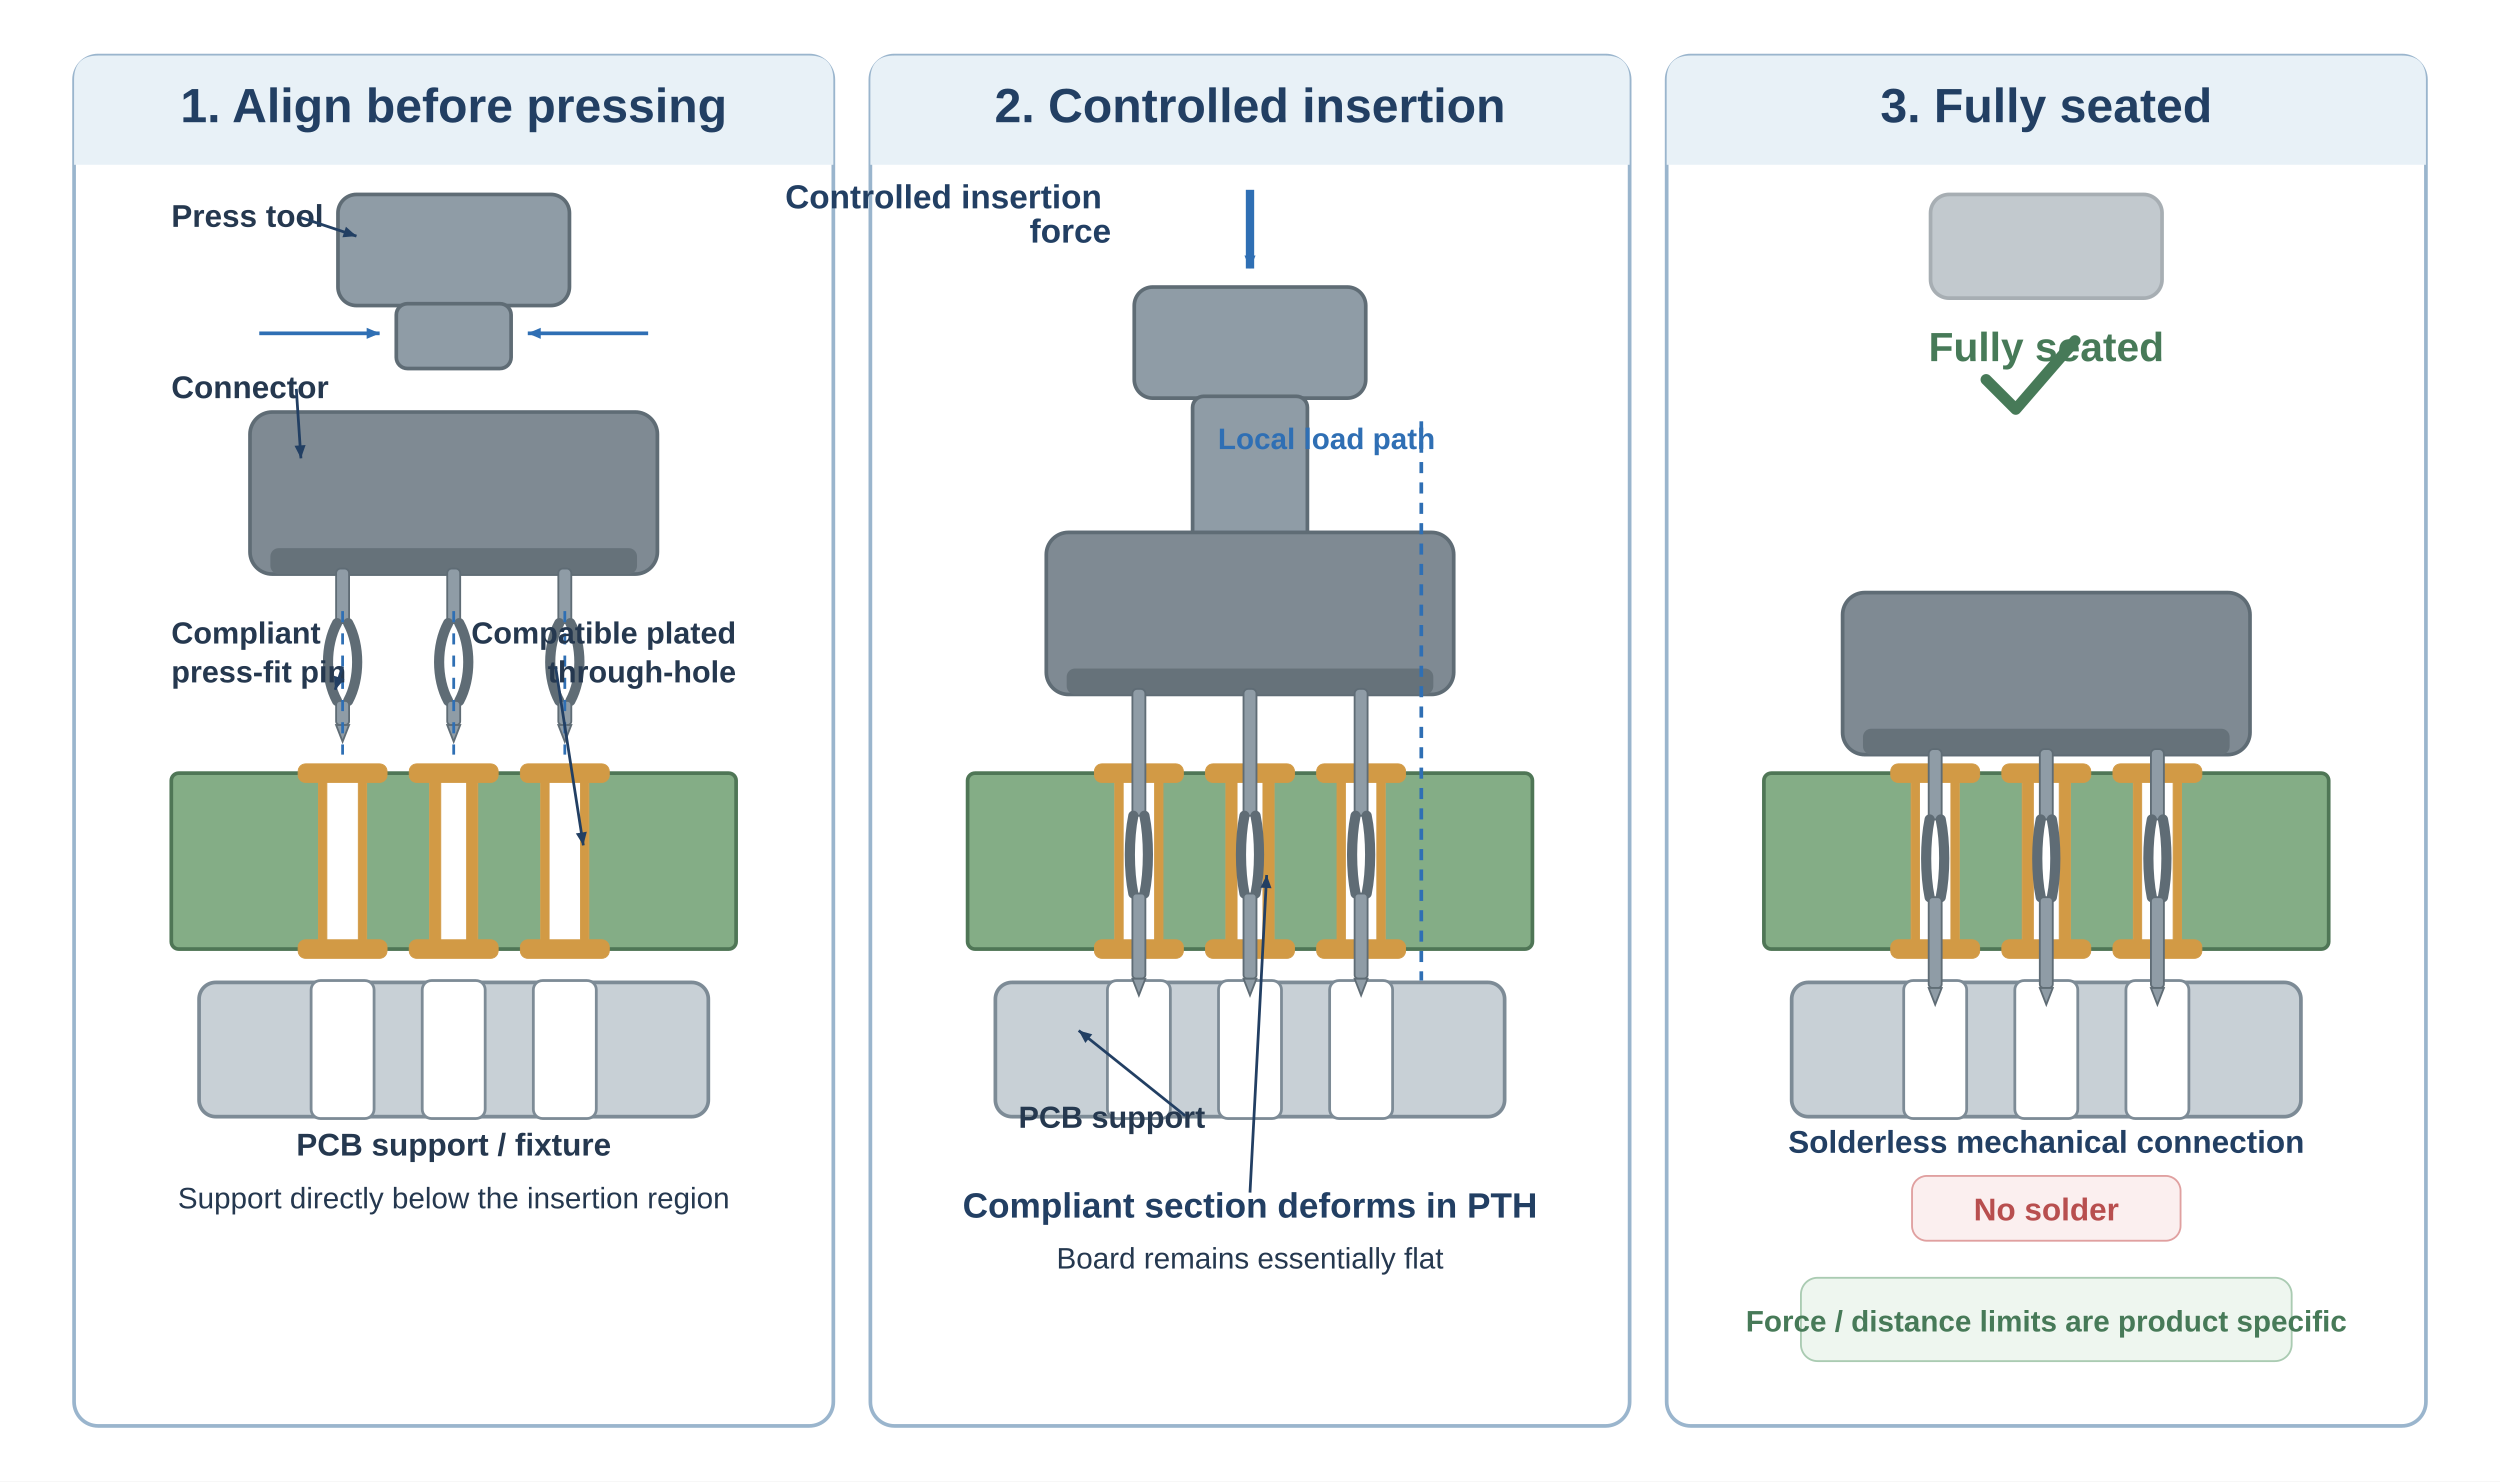
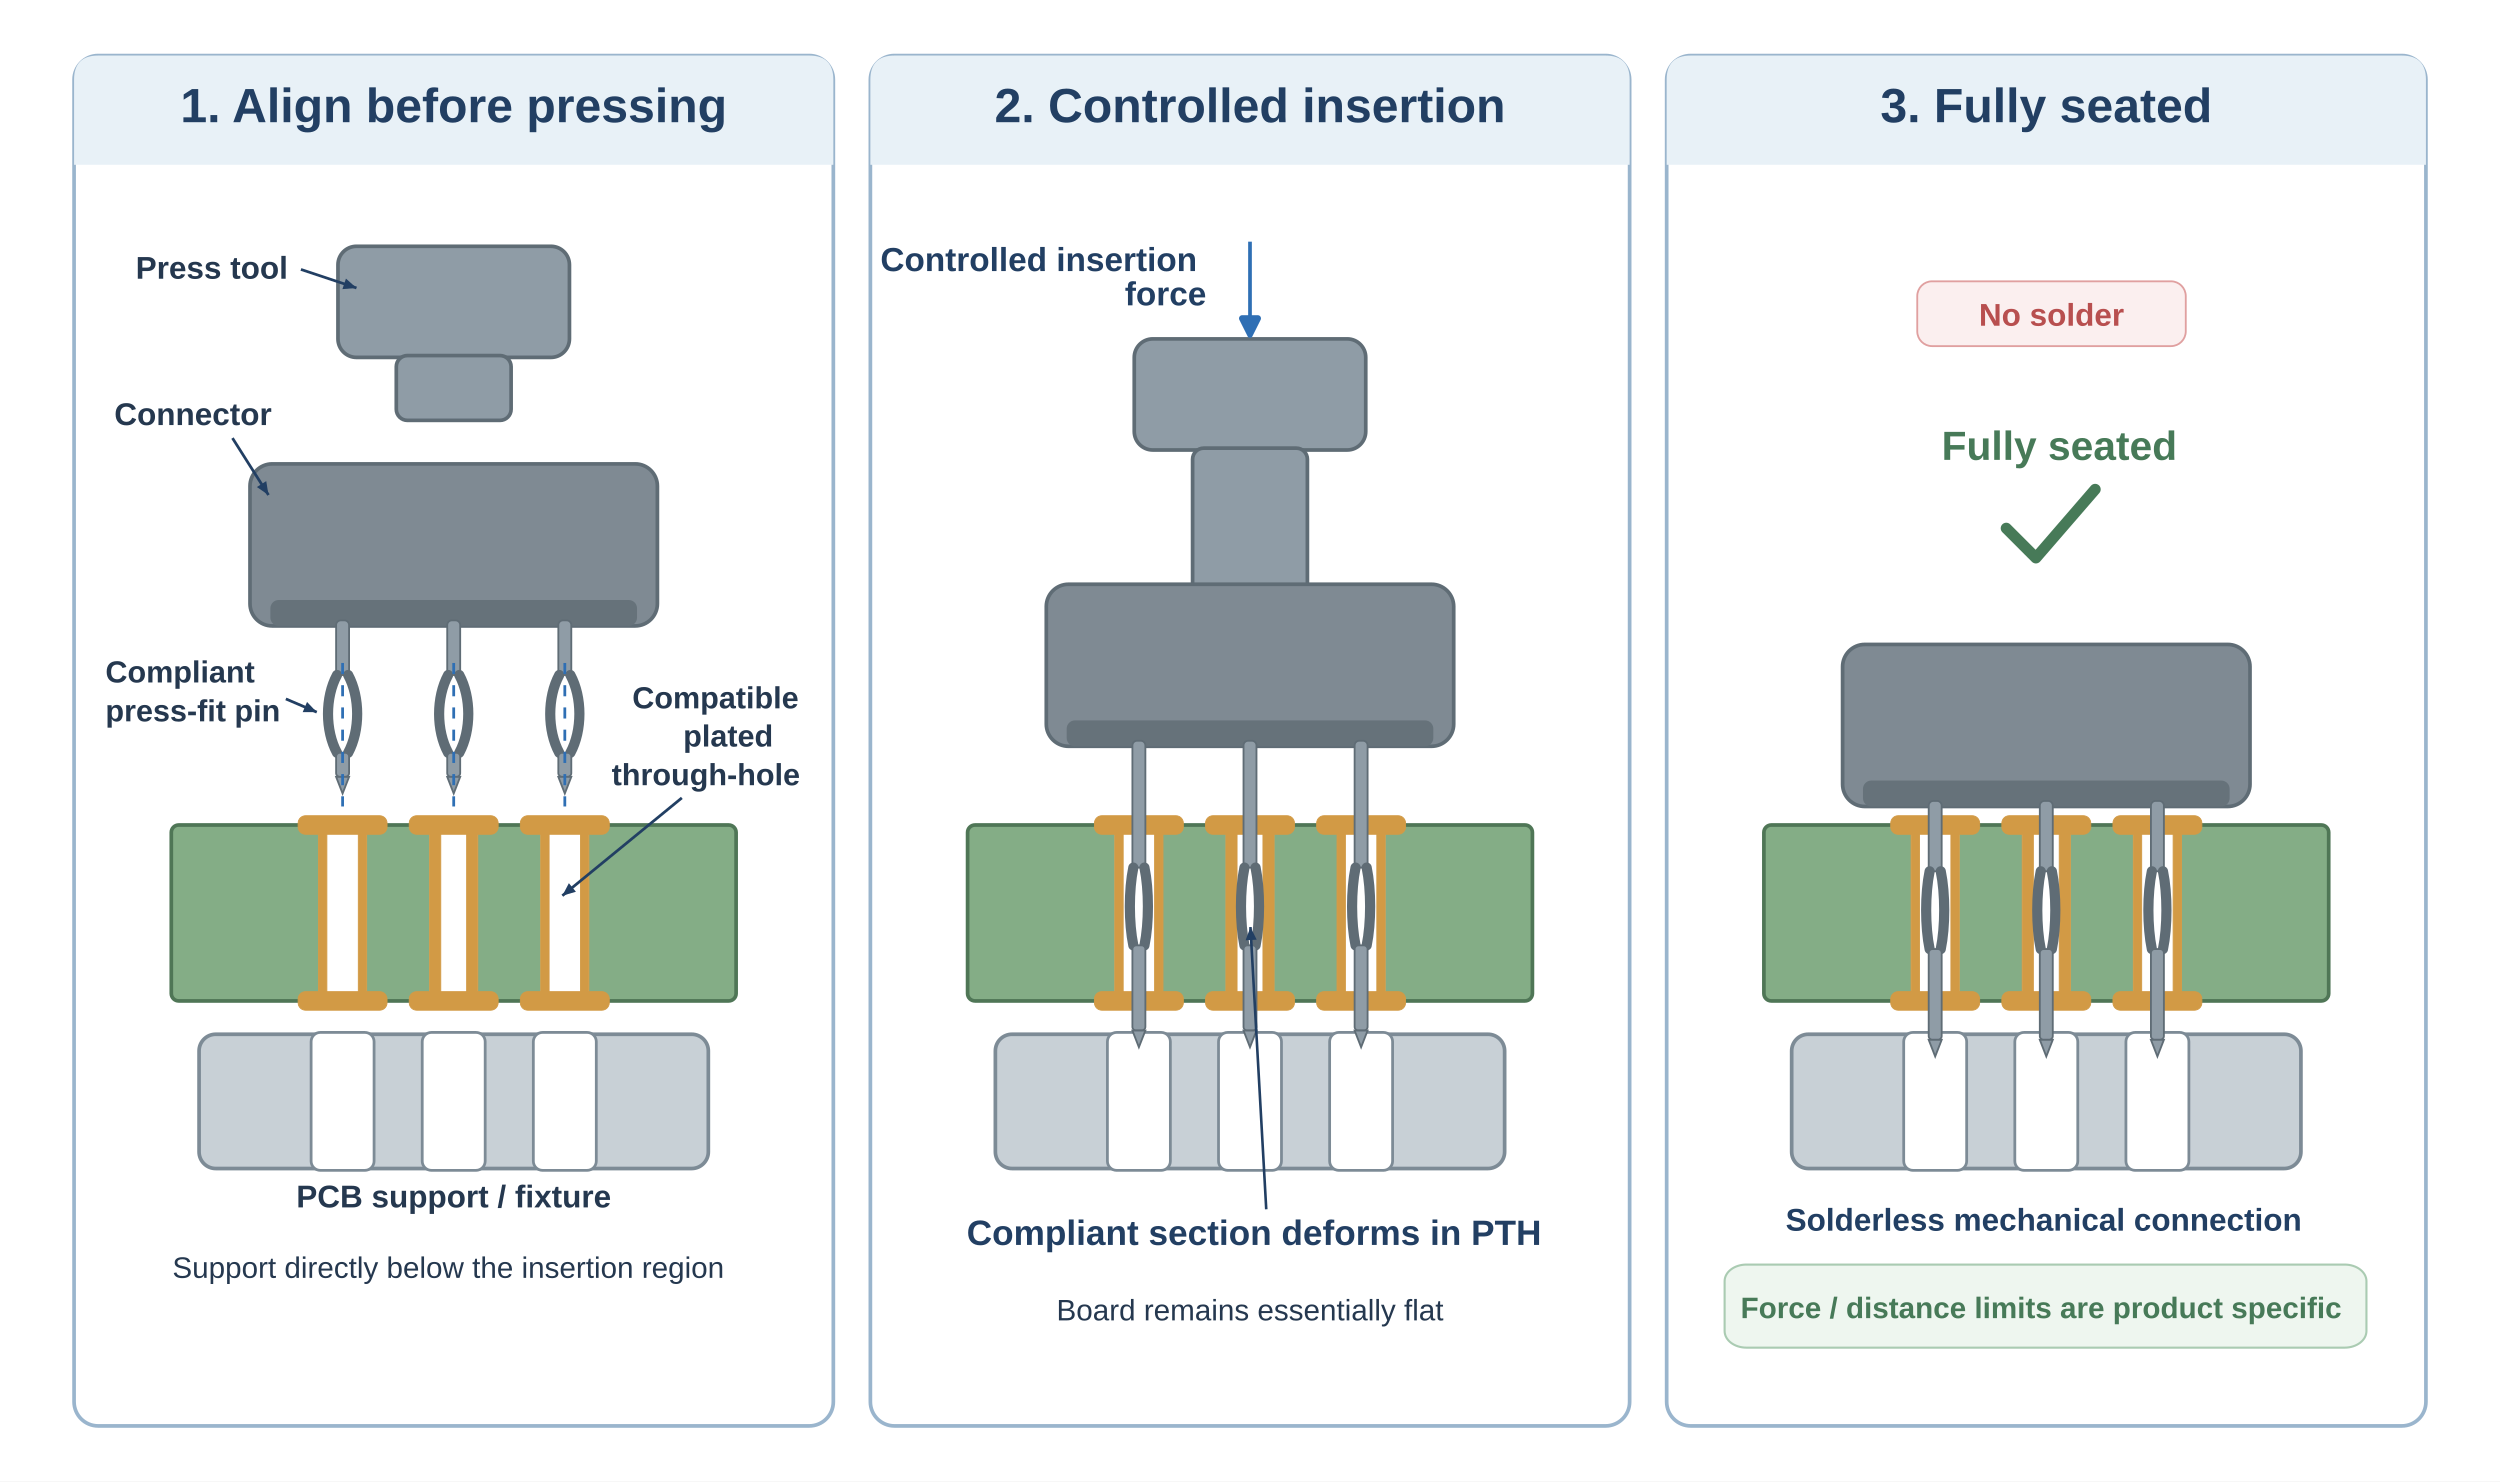
- <svg xmlns="http://www.w3.org/2000/svg" width="2700" height="1600" viewBox="0 0 2700 1600" preserveAspectRatio="xMidYMid meet">
-   <rect x="0" y="0" width="100%" height="100%" fill="#ffffff" />
-   <defs>
+ <svg xmlns="http://www.w3.org/2000/svg" width="2700" height="1600" viewBox="0 0 2700 1600" preserveAspectRatio="xMidYMid meet" version="1.1" id="svg111">
+   <rect x="0" y="0" width="100%" height="100%" fill="#ffffff" id="rect1" />
+   <defs id="defs3">
+     <marker style="overflow:visible" id="RoundedArrow" refX="0" refY="0" orient="auto-start-reverse" markerWidth="1" markerHeight="1" viewBox="0 0 1 1" preserveAspectRatio="xMidYMid">
+       <path transform="scale(0.7)" d="m -0.211,-4.106 6.422,3.211 a 1,1 90 0 1 0,1.789 L -0.211,4.106 A 1.236,1.236 31.717 0 1 -2,3 v -6 a 1.236,1.236 148.283 0 1 1.789,-1.106 z" style="fill:context-stroke;fill-rule:evenodd;stroke:none" id="path8" />
+     </marker>
    <marker id="arrowBlue" markerWidth="18" markerHeight="18" refX="14" refY="6" orient="auto" markerUnits="userSpaceOnUse">
-       <path d="M0,0 L14,6 L0,12 Z" fill="#2f6fb4" />
+       <path d="M0,0 L14,6 L0,12 Z" fill="#2f6fb4" id="path1" />
    </marker>
    <marker id="arrowNavy" markerWidth="18" markerHeight="18" refX="14" refY="6" orient="auto" markerUnits="userSpaceOnUse">
-       <path d="M0,0 L14,6 L0,12 Z" fill="#223f63" />
+       <path d="M0,0 L14,6 L0,12 Z" fill="#223f63" id="path2" />
    </marker>
    <marker id="arrowGreen" markerWidth="18" markerHeight="18" refX="14" refY="6" orient="auto" markerUnits="userSpaceOnUse">
-       <path d="M0,0 L14,6 L0,12 Z" fill="#477a58" />
+       <path d="M0,0 L14,6 L0,12 Z" fill="#477a58" id="path3" />
    </marker>
  </defs>
-   <rect x="80" y="60" width="820.0" height="1480" rx="26" ry="26" fill="#ffffff" stroke="#9ab5cd" stroke-width="4" />
-   <path d="M 106 60 H 874.0 Q 900.0 60 900.0 86 V 178 H 80 V 86 Q 80 60 106 60 Z" fill="#e8f1f7" stroke="none" />
-   <text x="490.0" y="132" font-family="Arial, Helvetica, sans-serif" font-size="52" font-weight="700" text-anchor="middle" fill="#223f63">1. Align before pressing</text>
-   <rect x="185" y="835" width="610.0" height="190" rx="8" fill="#84ad86" stroke="#4f7656" stroke-width="4" />
-   <rect x="344.0" y="835" width="52" height="190" fill="#ffffff" stroke="none" />
-   <rect x="344.0" y="835" width="9" height="190" fill="#d29a45" stroke="#d29a45" />
-   <rect x="387.0" y="835" width="9" height="190" fill="#d29a45" stroke="#d29a45" />
-   <rect x="322.0" y="825" width="96" height="20" rx="8" fill="#d29a45" stroke="#d29a45" />
-   <rect x="322.0" y="1015" width="96" height="20" rx="8" fill="#d29a45" stroke="#d29a45" />
-   <rect x="464.0" y="835" width="52" height="190" fill="#ffffff" stroke="none" />
-   <rect x="464.0" y="835" width="12" height="190" fill="#d29a45" stroke="#d29a45" />
-   <rect x="504.0" y="835" width="12" height="190" fill="#d29a45" stroke="#d29a45" />
-   <rect x="442.0" y="825" width="96" height="20" rx="8" fill="#d29a45" stroke="#d29a45" />
-   <rect x="442.0" y="1015" width="96" height="20" rx="8" fill="#d29a45" stroke="#d29a45" />
-   <rect x="584.0" y="835" width="52" height="190" fill="#ffffff" stroke="none" />
-   <rect x="584.0" y="835" width="9" height="190" fill="#d29a45" stroke="#d29a45" />
-   <rect x="627.0" y="835" width="9" height="190" fill="#d29a45" stroke="#d29a45" />
-   <rect x="562.0" y="825" width="96" height="20" rx="8" fill="#d29a45" stroke="#d29a45" />
-   <rect x="562.0" y="1015" width="96" height="20" rx="8" fill="#d29a45" stroke="#d29a45" />
-   <rect x="215" y="1061" width="550.0" height="145" rx="18" fill="#c8d0d6" stroke="#7d8b96" stroke-width="4" />
-   <rect x="336.0" y="1059" width="68" height="149" rx="10" fill="#ffffff" stroke="#7d8b96" stroke-width="3" />
-   <rect x="456.0" y="1059" width="68" height="149" rx="10" fill="#ffffff" stroke="#7d8b96" stroke-width="3" />
-   <rect x="576.0" y="1059" width="68" height="149" rx="10" fill="#ffffff" stroke="#7d8b96" stroke-width="3" />
-   <rect x="365.0" y="210" width="250" height="120" rx="20" fill="#8f9ca6" stroke="#5f6c75" stroke-width="4" />
-   <rect x="428.0" y="328" width="124" height="70" rx="12" fill="#8f9ca6" stroke="#5f6c75" stroke-width="4" />
-   <rect x="270.0" y="445" width="440" height="175" rx="24" fill="#7f8a93" stroke="#5f6c75" stroke-width="4" />
-   <rect x="292.0" y="592" width="396" height="28" rx="9" fill="#66727a" />
-   <rect x="363.0" y="614" width="14" height="59" rx="5" fill="#8f9ca6" stroke="#5f6c75" stroke-width="2" />
-   <path d="M 364.0 673 C 351.0 697, 351.0 733, 364.0 757" fill="none" stroke="#5f6c75" stroke-width="11" stroke-linecap="round" />
-   <path d="M 376.0 673 C 389.0 697, 389.0 733, 376.0 757" fill="none" stroke="#5f6c75" stroke-width="11" stroke-linecap="round" />
-   <rect x="363.0" y="757" width="14" height="26" rx="4" fill="#8f9ca6" stroke="#5f6c75" stroke-width="2" />
-   <polygon points="363.0,783 377.0,783 370.0,801" fill="#8f9ca6" stroke="#5f6c75" stroke-width="2" />
-   <rect x="483.0" y="614" width="14" height="59" rx="5" fill="#8f9ca6" stroke="#5f6c75" stroke-width="2" />
-   <path d="M 484.0 673 C 471.0 697, 471.0 733, 484.0 757" fill="none" stroke="#5f6c75" stroke-width="11" stroke-linecap="round" />
-   <path d="M 496.0 673 C 509.0 697, 509.0 733, 496.0 757" fill="none" stroke="#5f6c75" stroke-width="11" stroke-linecap="round" />
-   <rect x="483.0" y="757" width="14" height="26" rx="4" fill="#8f9ca6" stroke="#5f6c75" stroke-width="2" />
-   <polygon points="483.0,783 497.0,783 490.0,801" fill="#8f9ca6" stroke="#5f6c75" stroke-width="2" />
-   <rect x="603.0" y="614" width="14" height="59" rx="5" fill="#8f9ca6" stroke="#5f6c75" stroke-width="2" />
-   <path d="M 604.0 673 C 591.0 697, 591.0 733, 604.0 757" fill="none" stroke="#5f6c75" stroke-width="11" stroke-linecap="round" />
-   <path d="M 616.0 673 C 629.0 697, 629.0 733, 616.0 757" fill="none" stroke="#5f6c75" stroke-width="11" stroke-linecap="round" />
-   <rect x="603.0" y="757" width="14" height="26" rx="4" fill="#8f9ca6" stroke="#5f6c75" stroke-width="2" />
-   <polygon points="603.0,783 617.0,783 610.0,801" fill="#8f9ca6" stroke="#5f6c75" stroke-width="2" />
-   <line x1="370.0" y1="660" x2="370.0" y2="815" stroke="#2f6fb4" stroke-width="3" fill="none" stroke-dasharray="12 12" />
-   <line x1="490.0" y1="660" x2="490.0" y2="815" stroke="#2f6fb4" stroke-width="3" fill="none" stroke-dasharray="12 12" />
-   <line x1="610.0" y1="660" x2="610.0" y2="815" stroke="#2f6fb4" stroke-width="3" fill="none" stroke-dasharray="12 12" />
-   <line x1="280.0" y1="360" x2="410.0" y2="360" stroke="#2f6fb4" stroke-width="4" fill="none" marker-end="url(#arrowBlue)" />
-   <line x1="700.0" y1="360" x2="570.0" y2="360" stroke="#2f6fb4" stroke-width="4" fill="none" marker-end="url(#arrowBlue)" />
-   <text x="185" y="245" font-family="Arial, Helvetica, sans-serif" font-size="34" font-weight="700" text-anchor="start" fill="#25384f">Press tool</text>
-   <line x1="325" y1="235" x2="385.0" y2="255" stroke="#223f63" stroke-width="3" fill="none" marker-end="url(#arrowNavy)" />
-   <text x="185" y="430" font-family="Arial, Helvetica, sans-serif" font-size="34" font-weight="700" text-anchor="start" fill="#25384f">Connector</text>
-   <line x1="320" y1="420" x2="325.0" y2="495" stroke="#223f63" stroke-width="3" fill="none" marker-end="url(#arrowNavy)" />
-   <text x="185" y="695" font-family="Arial, Helvetica, sans-serif" font-size="33" font-weight="700" text-anchor="start" fill="#25384f">Compliant</text>
-   <text x="185" y="737" font-family="Arial, Helvetica, sans-serif" font-size="33" font-weight="700" text-anchor="start" fill="#25384f">press-fit pin</text>
-   <line x1="370" y1="720" x2="362.0" y2="745" stroke="#223f63" stroke-width="3" fill="none" marker-end="url(#arrowNavy)" />
-   <text x="795.0" y="695" font-family="Arial, Helvetica, sans-serif" font-size="33" font-weight="700" text-anchor="end" fill="#25384f">Compatible plated</text>
-   <text x="795.0" y="737" font-family="Arial, Helvetica, sans-serif" font-size="33" font-weight="700" text-anchor="end" fill="#25384f">through-hole</text>
-   <line x1="600.0" y1="720" x2="630.0" y2="913" stroke="#223f63" stroke-width="3" fill="none" marker-end="url(#arrowNavy)" />
-   <text x="490.0" y="1248" font-family="Arial, Helvetica, sans-serif" font-size="34" font-weight="700" text-anchor="middle" fill="#25384f">PCB support / fixture</text>
-   <text x="490.0" y="1305" font-family="Arial, Helvetica, sans-serif" font-size="32" font-weight="400" text-anchor="middle" fill="#25384f">Support directly below the insertion region</text>
-   <rect x="940.0" y="60" width="820.0" height="1480" rx="26" ry="26" fill="#ffffff" stroke="#9ab5cd" stroke-width="4" />
-   <path d="M 966.0 60 H 1734.0 Q 1760.0 60 1760.0 86 V 178 H 940.0 V 86 Q 940.0 60 966.0 60 Z" fill="#e8f1f7" stroke="none" />
-   <text x="1350.0" y="132" font-family="Arial, Helvetica, sans-serif" font-size="52" font-weight="700" text-anchor="middle" fill="#223f63">2. Controlled insertion</text>
-   <rect x="1045.0" y="835" width="610.0" height="190" rx="8" fill="#84ad86" stroke="#4f7656" stroke-width="4" />
-   <rect x="1204.0" y="835" width="52" height="190" fill="#ffffff" stroke="none" />
-   <rect x="1204.0" y="835" width="9" height="190" fill="#d29a45" stroke="#d29a45" />
-   <rect x="1247.0" y="835" width="9" height="190" fill="#d29a45" stroke="#d29a45" />
-   <rect x="1182.0" y="825" width="96" height="20" rx="8" fill="#d29a45" stroke="#d29a45" />
-   <rect x="1182.0" y="1015" width="96" height="20" rx="8" fill="#d29a45" stroke="#d29a45" />
-   <rect x="1324.0" y="835" width="52" height="190" fill="#ffffff" stroke="none" />
-   <rect x="1324.0" y="835" width="12" height="190" fill="#d29a45" stroke="#d29a45" />
-   <rect x="1364.0" y="835" width="12" height="190" fill="#d29a45" stroke="#d29a45" />
-   <rect x="1302.0" y="825" width="96" height="20" rx="8" fill="#d29a45" stroke="#d29a45" />
-   <rect x="1302.0" y="1015" width="96" height="20" rx="8" fill="#d29a45" stroke="#d29a45" />
-   <rect x="1444.0" y="835" width="52" height="190" fill="#ffffff" stroke="none" />
-   <rect x="1444.0" y="835" width="9" height="190" fill="#d29a45" stroke="#d29a45" />
-   <rect x="1487.0" y="835" width="9" height="190" fill="#d29a45" stroke="#d29a45" />
-   <rect x="1422.0" y="825" width="96" height="20" rx="8" fill="#d29a45" stroke="#d29a45" />
-   <rect x="1422.0" y="1015" width="96" height="20" rx="8" fill="#d29a45" stroke="#d29a45" />
-   <rect x="1075.0" y="1061" width="550.0" height="145" rx="18" fill="#c8d0d6" stroke="#7d8b96" stroke-width="4" />
-   <rect x="1196.0" y="1059" width="68" height="149" rx="10" fill="#ffffff" stroke="#7d8b96" stroke-width="3" />
-   <rect x="1316.0" y="1059" width="68" height="149" rx="10" fill="#ffffff" stroke="#7d8b96" stroke-width="3" />
-   <rect x="1436.0" y="1059" width="68" height="149" rx="10" fill="#ffffff" stroke="#7d8b96" stroke-width="3" />
-   <rect x="1225.0" y="310" width="250" height="120" rx="20" fill="#8f9ca6" stroke="#5f6c75" stroke-width="4" />
-   <rect x="1288.0" y="428" width="124" height="190" rx="12" fill="#8f9ca6" stroke="#5f6c75" stroke-width="4" />
-   <rect x="1130.0" y="575" width="440" height="175" rx="24" fill="#7f8a93" stroke="#5f6c75" stroke-width="4" />
-   <rect x="1152.0" y="722" width="396" height="28" rx="9" fill="#66727a" />
-   <rect x="1223.0" y="744" width="14" height="137" rx="5" fill="#8f9ca6" stroke="#5f6c75" stroke-width="2" />
-   <path d="M 1224.0 881 C 1219.0 905, 1219.0 941, 1224.0 965" fill="none" stroke="#5f6c75" stroke-width="11" stroke-linecap="round" />
-   <path d="M 1236.0 881 C 1241.0 905, 1241.0 941, 1236.0 965" fill="none" stroke="#5f6c75" stroke-width="11" stroke-linecap="round" />
-   <rect x="1223.0" y="965" width="14" height="92" rx="4" fill="#8f9ca6" stroke="#5f6c75" stroke-width="2" />
-   <polygon points="1223.0,1057 1237.0,1057 1230.0,1075" fill="#8f9ca6" stroke="#5f6c75" stroke-width="2" />
-   <rect x="1343.0" y="744" width="14" height="137" rx="5" fill="#8f9ca6" stroke="#5f6c75" stroke-width="2" />
-   <path d="M 1344.0 881 C 1339.0 905, 1339.0 941, 1344.0 965" fill="none" stroke="#5f6c75" stroke-width="11" stroke-linecap="round" />
-   <path d="M 1356.0 881 C 1361.0 905, 1361.0 941, 1356.0 965" fill="none" stroke="#5f6c75" stroke-width="11" stroke-linecap="round" />
-   <rect x="1343.0" y="965" width="14" height="92" rx="4" fill="#8f9ca6" stroke="#5f6c75" stroke-width="2" />
-   <polygon points="1343.0,1057 1357.0,1057 1350.0,1075" fill="#8f9ca6" stroke="#5f6c75" stroke-width="2" />
-   <rect x="1463.0" y="744" width="14" height="137" rx="5" fill="#8f9ca6" stroke="#5f6c75" stroke-width="2" />
-   <path d="M 1464.0 881 C 1459.0 905, 1459.0 941, 1464.0 965" fill="none" stroke="#5f6c75" stroke-width="11" stroke-linecap="round" />
-   <path d="M 1476.0 881 C 1481.0 905, 1481.0 941, 1476.0 965" fill="none" stroke="#5f6c75" stroke-width="11" stroke-linecap="round" />
-   <rect x="1463.0" y="965" width="14" height="92" rx="4" fill="#8f9ca6" stroke="#5f6c75" stroke-width="2" />
-   <polygon points="1463.0,1057 1477.0,1057 1470.0,1075" fill="#8f9ca6" stroke="#5f6c75" stroke-width="2" />
-   <text x="1200.0" y="225" font-family="Arial, Helvetica, sans-serif" font-size="36" font-weight="700" text-anchor="end" fill="#223f63">
-     <tspan x="1200.0" dy="0">Controlled insertion</tspan>
-     <tspan x="1200.0" dy="37">force</tspan>
+   <rect x="80" y="60" width="820.0" height="1480" rx="26" ry="26" fill="#ffffff" stroke="#9ab5cd" stroke-width="4" id="rect3" />
+   <path d="M 106 60 H 874.0 Q 900.0 60 900.0 86 V 178 H 80 V 86 Q 80 60 106 60 Z" fill="#e8f1f7" stroke="none" id="path4" />
+   <text x="490.0" y="132" font-family="Arial, Helvetica, sans-serif" font-size="52" font-weight="700" text-anchor="middle" fill="#223f63" id="text4">1. Align before pressing</text>
+   <rect x="185" y="891" width="610" height="190" rx="8" fill="#84ad86" stroke="#4f7656" stroke-width="4" id="rect4" />
+   <rect x="344" y="891" width="52" height="190" fill="#ffffff" stroke="none" id="rect5" />
+   <rect x="344" y="891" width="9" height="190" fill="#d29a45" stroke="#d29a45" id="rect6" />
+   <rect x="387" y="891" width="9" height="190" fill="#d29a45" stroke="#d29a45" id="rect7" />
+   <rect x="322" y="881" width="96" height="20" rx="8" fill="#d29a45" stroke="#d29a45" id="rect8" />
+   <rect x="322" y="1071" width="96" height="20" rx="8" fill="#d29a45" stroke="#d29a45" id="rect9" />
+   <rect x="464" y="891" width="52" height="190" fill="#ffffff" stroke="none" id="rect10" />
+   <rect x="464" y="891" width="12" height="190" fill="#d29a45" stroke="#d29a45" id="rect11" />
+   <rect x="504" y="891" width="12" height="190" fill="#d29a45" stroke="#d29a45" id="rect12" />
+   <rect x="442" y="881" width="96" height="20" rx="8" fill="#d29a45" stroke="#d29a45" id="rect13" />
+   <rect x="442" y="1071" width="96" height="20" rx="8" fill="#d29a45" stroke="#d29a45" id="rect14" />
+   <rect x="584" y="891" width="52" height="190" fill="#ffffff" stroke="none" id="rect15" />
+   <rect x="584" y="891" width="9" height="190" fill="#d29a45" stroke="#d29a45" id="rect16" />
+   <rect x="627" y="891" width="9" height="190" fill="#d29a45" stroke="#d29a45" id="rect17" />
+   <rect x="562" y="881" width="96" height="20" rx="8" fill="#d29a45" stroke="#d29a45" id="rect18" />
+   <rect x="562" y="1071" width="96" height="20" rx="8" fill="#d29a45" stroke="#d29a45" id="rect19" />
+   <rect x="215" y="1117" width="550" height="145" rx="18" fill="#c8d0d6" stroke="#7d8b96" stroke-width="4" id="rect20" />
+   <rect x="336" y="1115" width="68" height="149" rx="10" fill="#ffffff" stroke="#7d8b96" stroke-width="3" id="rect21" />
+   <rect x="456" y="1115" width="68" height="149" rx="10" fill="#ffffff" stroke="#7d8b96" stroke-width="3" id="rect22" />
+   <rect x="576" y="1115" width="68" height="149" rx="10" fill="#ffffff" stroke="#7d8b96" stroke-width="3" id="rect23" />
+   <rect x="365" y="266" width="250" height="120" rx="20" fill="#8f9ca6" stroke="#5f6c75" stroke-width="4" id="rect24" />
+   <rect x="428" y="384" width="124" height="70" rx="12" fill="#8f9ca6" stroke="#5f6c75" stroke-width="4" id="rect25" />
+   <rect x="270" y="501" width="440" height="175" rx="24" fill="#7f8a93" stroke="#5f6c75" stroke-width="4" id="rect26" />
+   <rect x="292" y="648" width="396" height="28" rx="9" fill="#66727a" id="rect27" />
+   <rect x="363" y="670" width="14" height="59" rx="5" fill="#8f9ca6" stroke="#5f6c75" stroke-width="2" id="rect28" />
+   <path d="m 364,729 c -13,24 -13,60 0,84" fill="none" stroke="#5f6c75" stroke-width="11" stroke-linecap="round" id="path28" />
+   <path d="m 376,729 c 13,24 13,60 0,84" fill="none" stroke="#5f6c75" stroke-width="11" stroke-linecap="round" id="path29" />
+   <rect x="363" y="813" width="14" height="26" rx="4" fill="#8f9ca6" stroke="#5f6c75" stroke-width="2" id="rect29" />
+   <polygon points="377,783 370,801 363,783 " fill="#8f9ca6" stroke="#5f6c75" stroke-width="2" id="polygon29" transform="translate(0,56)" />
+   <rect x="483" y="670" width="14" height="59" rx="5" fill="#8f9ca6" stroke="#5f6c75" stroke-width="2" id="rect30" />
+   <path d="m 484,729 c -13,24 -13,60 0,84" fill="none" stroke="#5f6c75" stroke-width="11" stroke-linecap="round" id="path30" />
+   <path d="m 496,729 c 13,24 13,60 0,84" fill="none" stroke="#5f6c75" stroke-width="11" stroke-linecap="round" id="path31" />
+   <rect x="483" y="813" width="14" height="26" rx="4" fill="#8f9ca6" stroke="#5f6c75" stroke-width="2" id="rect31" />
+   <polygon points="497,783 490,801 483,783 " fill="#8f9ca6" stroke="#5f6c75" stroke-width="2" id="polygon31" transform="translate(0,56)" />
+   <rect x="603" y="670" width="14" height="59" rx="5" fill="#8f9ca6" stroke="#5f6c75" stroke-width="2" id="rect32" />
+   <path d="m 604,729 c -13,24 -13,60 0,84" fill="none" stroke="#5f6c75" stroke-width="11" stroke-linecap="round" id="path32" />
+   <path d="m 616,729 c 13,24 13,60 0,84" fill="none" stroke="#5f6c75" stroke-width="11" stroke-linecap="round" id="path33" />
+   <rect x="603" y="813" width="14" height="26" rx="4" fill="#8f9ca6" stroke="#5f6c75" stroke-width="2" id="rect33" />
+   <polygon points="617,783 610,801 603,783 " fill="#8f9ca6" stroke="#5f6c75" stroke-width="2" id="polygon33" transform="translate(0,56)" />
+   <line x1="370" y1="716" x2="370" y2="871" stroke="#2f6fb4" stroke-width="3" fill="none" stroke-dasharray="12, 12" id="line33" />
+   <line x1="490" y1="716" x2="490" y2="871" stroke="#2f6fb4" stroke-width="3" fill="none" stroke-dasharray="12, 12" id="line34" />
+   <line x1="610" y1="716" x2="610" y2="871" stroke="#2f6fb4" stroke-width="3" fill="none" stroke-dasharray="12, 12" id="line35" />
+   <text x="146.538" y="301" font-family="Arial, Helvetica, sans-serif" font-size="34px" font-weight="700" text-anchor="start" fill="#25384f" id="text37">Press tool</text>
+   <line x1="325" y1="291" x2="385" y2="311" stroke="#223f63" stroke-width="3" fill="none" marker-end="url(#arrowNavy)" id="line38" />
+   <text x="123.462" y="459.077" font-family="Arial, Helvetica, sans-serif" font-size="34px" font-weight="700" text-anchor="start" fill="#25384f" id="text38">Connector</text>
+   <line x1="251.061" y1="473.142" x2="289.969" y2="534.627" stroke="#223f63" stroke-width="7.577" fill="none" marker-end="url(#arrowNavy)" id="line39" style="stroke-width:3;stroke-dasharray:none" />
+   <text x="113.846" y="737.058" font-family="Arial, Helvetica, sans-serif" font-size="33px" font-weight="700" text-anchor="start" fill="#25384f" id="text39">Compliant</text>
+   <text x="113.846" y="779.058" font-family="Arial, Helvetica, sans-serif" font-size="33px" font-weight="700" text-anchor="start" fill="#25384f" id="text40">press-fit pin</text>
+   <line x1="308.715" y1="754.827" x2="342.103" y2="769.13" stroke="#223f63" stroke-width="4.099" fill="none" marker-end="url(#arrowNavy)" id="line40" style="stroke-width:3;stroke-dasharray:none" />
+   <text x="943.087" y="745.03" font-family="Arial, Helvetica, sans-serif" font-size="33px" font-weight="700" text-anchor="end" fill="#25384f" id="text41" style="white-space:pre;inline-size:237.843;display:inline" transform="translate(-80.54755,19.97873)" xml:space="preserve">
+     <tspan x="943.087" y="745.03" id="tspan1">Compatible<tspan y="745.03" id="tspan2"> </tspan>
+     </tspan>
+     <tspan x="943.087" y="786.28" id="tspan3">plated</tspan>
  </text>
-   <line x1="1350.0" y1="205" x2="1350.0" y2="290" stroke="#2f6fb4" stroke-width="9" fill="none" marker-end="url(#arrowBlue)" />
-   <line x1="1535.0" y1="455" x2="1535.0" y2="1059" stroke="#2f6fb4" stroke-width="4" fill="none" stroke-dasharray="12 10" />
-   <text x="1550.0" y="485" font-family="Arial, Helvetica, sans-serif" font-size="32" font-weight="700" text-anchor="end" fill="#2f6fb4">Local load path</text>
-   <text x="1350.0" y="1315" font-family="Arial, Helvetica, sans-serif" font-size="38" font-weight="700" text-anchor="middle" fill="#223f63">Compliant section deforms in PTH</text>
-   <line x1="1350.0" y1="1288" x2="1368.0" y2="945" stroke="#223f63" stroke-width="3" fill="none" marker-end="url(#arrowNavy)" />
-   <text x="1350.0" y="1370" font-family="Arial, Helvetica, sans-serif" font-size="32" font-weight="400" text-anchor="middle" fill="#25384f">Board remains essentially flat</text>
-   <text x="1100.0" y="1218" font-family="Arial, Helvetica, sans-serif" font-size="33" font-weight="700" text-anchor="start" fill="#25384f">PCB support</text>
-   <line x1="1280.0" y1="1205" x2="1165.0" y2="1113" stroke="#223f63" stroke-width="3" fill="none" marker-end="url(#arrowNavy)" />
-   <rect x="1800.0" y="60" width="820.0" height="1480" rx="26" ry="26" fill="#ffffff" stroke="#9ab5cd" stroke-width="4" />
-   <path d="M 1826.0 60 H 2594.0 Q 2620.0 60 2620.0 86 V 178 H 1800.0 V 86 Q 1800.0 60 1826.0 60 Z" fill="#e8f1f7" stroke="none" />
-   <text x="2210.0" y="132" font-family="Arial, Helvetica, sans-serif" font-size="52" font-weight="700" text-anchor="middle" fill="#223f63">3. Fully seated</text>
-   <rect x="1905.0" y="835" width="610.0" height="190" rx="8" fill="#84ad86" stroke="#4f7656" stroke-width="4" />
-   <rect x="2064.0" y="835" width="52" height="190" fill="#ffffff" stroke="none" />
-   <rect x="2064.0" y="835" width="9" height="190" fill="#d29a45" stroke="#d29a45" />
-   <rect x="2107.0" y="835" width="9" height="190" fill="#d29a45" stroke="#d29a45" />
-   <rect x="2042.0" y="825" width="96" height="20" rx="8" fill="#d29a45" stroke="#d29a45" />
-   <rect x="2042.0" y="1015" width="96" height="20" rx="8" fill="#d29a45" stroke="#d29a45" />
-   <rect x="2184.0" y="835" width="52" height="190" fill="#ffffff" stroke="none" />
-   <rect x="2184.0" y="835" width="12" height="190" fill="#d29a45" stroke="#d29a45" />
-   <rect x="2224.0" y="835" width="12" height="190" fill="#d29a45" stroke="#d29a45" />
-   <rect x="2162.0" y="825" width="96" height="20" rx="8" fill="#d29a45" stroke="#d29a45" />
-   <rect x="2162.0" y="1015" width="96" height="20" rx="8" fill="#d29a45" stroke="#d29a45" />
-   <rect x="2304.0" y="835" width="52" height="190" fill="#ffffff" stroke="none" />
-   <rect x="2304.0" y="835" width="9" height="190" fill="#d29a45" stroke="#d29a45" />
-   <rect x="2347.0" y="835" width="9" height="190" fill="#d29a45" stroke="#d29a45" />
-   <rect x="2282.0" y="825" width="96" height="20" rx="8" fill="#d29a45" stroke="#d29a45" />
-   <rect x="2282.0" y="1015" width="96" height="20" rx="8" fill="#d29a45" stroke="#d29a45" />
-   <rect x="1935.0" y="1061" width="550.0" height="145" rx="18" fill="#c8d0d6" stroke="#7d8b96" stroke-width="4" />
-   <rect x="2056.0" y="1059" width="68" height="149" rx="10" fill="#ffffff" stroke="#7d8b96" stroke-width="3" />
-   <rect x="2176.0" y="1059" width="68" height="149" rx="10" fill="#ffffff" stroke="#7d8b96" stroke-width="3" />
-   <rect x="2296.0" y="1059" width="68" height="149" rx="10" fill="#ffffff" stroke="#7d8b96" stroke-width="3" />
-   <rect x="2085.0" y="210" width="250" height="112" rx="20" fill="#8f9ca6" stroke="#5f6c75" stroke-width="4" opacity="0.55" />
-   <rect x="1990.0" y="640" width="440" height="175" rx="24" fill="#7f8a93" stroke="#5f6c75" stroke-width="4" />
-   <rect x="2012.0" y="787" width="396" height="28" rx="9" fill="#66727a" />
-   <rect x="2083.0" y="809" width="14" height="76" rx="5" fill="#8f9ca6" stroke="#5f6c75" stroke-width="2" />
-   <path d="M 2084.0 885 C 2079.0 909, 2079.0 945, 2084.0 969" fill="none" stroke="#5f6c75" stroke-width="11" stroke-linecap="round" />
-   <path d="M 2096.0 885 C 2101.0 909, 2101.0 945, 2096.0 969" fill="none" stroke="#5f6c75" stroke-width="11" stroke-linecap="round" />
-   <rect x="2083.0" y="969" width="14" height="98" rx="4" fill="#8f9ca6" stroke="#5f6c75" stroke-width="2" />
-   <polygon points="2083.0,1067 2097.0,1067 2090.0,1085" fill="#8f9ca6" stroke="#5f6c75" stroke-width="2" />
-   <rect x="2203.0" y="809" width="14" height="76" rx="5" fill="#8f9ca6" stroke="#5f6c75" stroke-width="2" />
-   <path d="M 2204.0 885 C 2199.0 909, 2199.0 945, 2204.0 969" fill="none" stroke="#5f6c75" stroke-width="11" stroke-linecap="round" />
-   <path d="M 2216.0 885 C 2221.0 909, 2221.0 945, 2216.0 969" fill="none" stroke="#5f6c75" stroke-width="11" stroke-linecap="round" />
-   <rect x="2203.0" y="969" width="14" height="98" rx="4" fill="#8f9ca6" stroke="#5f6c75" stroke-width="2" />
-   <polygon points="2203.0,1067 2217.0,1067 2210.0,1085" fill="#8f9ca6" stroke="#5f6c75" stroke-width="2" />
-   <rect x="2323.0" y="809" width="14" height="76" rx="5" fill="#8f9ca6" stroke="#5f6c75" stroke-width="2" />
-   <path d="M 2324.0 885 C 2319.0 909, 2319.0 945, 2324.0 969" fill="none" stroke="#5f6c75" stroke-width="11" stroke-linecap="round" />
-   <path d="M 2336.0 885 C 2341.0 909, 2341.0 945, 2336.0 969" fill="none" stroke="#5f6c75" stroke-width="11" stroke-linecap="round" />
-   <rect x="2323.0" y="969" width="14" height="98" rx="4" fill="#8f9ca6" stroke="#5f6c75" stroke-width="2" />
-   <polygon points="2323.0,1067 2337.0,1067 2330.0,1085" fill="#8f9ca6" stroke="#5f6c75" stroke-width="2" />
-   <text x="2210.0" y="390" font-family="Arial, Helvetica, sans-serif" font-size="44" font-weight="700" text-anchor="middle" fill="#477a58">Fully seated</text>
-   <path d="M 2145.0 410 l 32 32 l 64 -74" fill="none" stroke="#477a58" stroke-width="12" stroke-linecap="round" stroke-linejoin="round" />
-   <text x="2210.0" y="1245" font-family="Arial, Helvetica, sans-serif" font-size="34" font-weight="700" text-anchor="middle" fill="#223f63">Solderless mechanical connection</text>
-   <rect x="2065.0" y="1270" width="290" height="70" rx="16" ry="16" fill="#fbefef" stroke="#e0a0a0" stroke-width="2" />
-   <text x="2210.0" y="1318" font-family="Arial, Helvetica, sans-serif" font-size="34" font-weight="700" text-anchor="middle" fill="#b84f4f">No solder</text>
-   <rect x="1945.0" y="1380" width="530.0" height="90" rx="18" ry="18" fill="#eef6ef" stroke="#aacbb2" stroke-width="2" />
-   <text x="2210.0" y="1438" font-family="Arial, Helvetica, sans-serif" font-size="32" font-weight="700" text-anchor="middle" fill="#477a58">Force / distance limits are product specific</text>
+   <text x="864.041" y="848.032" font-family="Arial, Helvetica, sans-serif" font-size="33px" font-weight="700" text-anchor="end" fill="#25384f" id="text42">through-hole</text>
+   <line x1="736.381" y1="861.714" x2="607.352" y2="967.335" stroke="#223f63" stroke-width="4.603" fill="none" marker-end="url(#arrowNavy)" id="line42" style="stroke-width:3;stroke-dasharray:none" />
+   <text x="490" y="1304" font-family="Arial, Helvetica, sans-serif" font-size="34px" font-weight="700" text-anchor="middle" fill="#25384f" id="text43">PCB support / fixture</text>
+   <text x="484.124" y="1380.097" font-family="Arial, Helvetica, sans-serif" font-size="32px" font-weight="400" text-anchor="middle" fill="#25384f" id="text44">Support directly below the insertion region</text>
+   <rect x="940.0" y="60" width="820.0" height="1480" rx="26" ry="26" fill="#ffffff" stroke="#9ab5cd" stroke-width="4" id="rect44" />
+   <path d="M 966.0 60 H 1734.0 Q 1760.0 60 1760.0 86 V 178 H 940.0 V 86 Q 940.0 60 966.0 60 Z" fill="#e8f1f7" stroke="none" id="path44" />
+   <text x="1350.0" y="132" font-family="Arial, Helvetica, sans-serif" font-size="52" font-weight="700" text-anchor="middle" fill="#223f63" id="text45">2. Controlled insertion</text>
+   <rect x="1045" y="891" width="610" height="190" rx="8" fill="#84ad86" stroke="#4f7656" stroke-width="4" id="rect45" />
+   <rect x="1204" y="891" width="52" height="190" fill="#ffffff" stroke="none" id="rect46" />
+   <rect x="1204" y="891" width="9" height="190" fill="#d29a45" stroke="#d29a45" id="rect47" />
+   <rect x="1247" y="891" width="9" height="190" fill="#d29a45" stroke="#d29a45" id="rect48" />
+   <rect x="1182" y="881" width="96" height="20" rx="8" fill="#d29a45" stroke="#d29a45" id="rect49" />
+   <rect x="1182" y="1071" width="96" height="20" rx="8" fill="#d29a45" stroke="#d29a45" id="rect50" />
+   <rect x="1324" y="891" width="52" height="190" fill="#ffffff" stroke="none" id="rect51" />
+   <rect x="1324" y="891" width="12" height="190" fill="#d29a45" stroke="#d29a45" id="rect52" />
+   <rect x="1364" y="891" width="12" height="190" fill="#d29a45" stroke="#d29a45" id="rect53" />
+   <rect x="1302" y="881" width="96" height="20" rx="8" fill="#d29a45" stroke="#d29a45" id="rect54" />
+   <rect x="1302" y="1071" width="96" height="20" rx="8" fill="#d29a45" stroke="#d29a45" id="rect55" />
+   <rect x="1444" y="891" width="52" height="190" fill="#ffffff" stroke="none" id="rect56" />
+   <rect x="1444" y="891" width="9" height="190" fill="#d29a45" stroke="#d29a45" id="rect57" />
+   <rect x="1487" y="891" width="9" height="190" fill="#d29a45" stroke="#d29a45" id="rect58" />
+   <rect x="1422" y="881" width="96" height="20" rx="8" fill="#d29a45" stroke="#d29a45" id="rect59" />
+   <rect x="1422" y="1071" width="96" height="20" rx="8" fill="#d29a45" stroke="#d29a45" id="rect60" />
+   <rect x="1075" y="1117" width="550" height="145" rx="18" fill="#c8d0d6" stroke="#7d8b96" stroke-width="4" id="rect61" />
+   <rect x="1196" y="1115" width="68" height="149" rx="10" fill="#ffffff" stroke="#7d8b96" stroke-width="3" id="rect62" />
+   <rect x="1316" y="1115" width="68" height="149" rx="10" fill="#ffffff" stroke="#7d8b96" stroke-width="3" id="rect63" />
+   <rect x="1436" y="1115" width="68" height="149" rx="10" fill="#ffffff" stroke="#7d8b96" stroke-width="3" id="rect64" />
+   <rect x="1225" y="366" width="250" height="120" rx="20" fill="#8f9ca6" stroke="#5f6c75" stroke-width="4" id="rect65" />
+   <rect x="1288" y="484" width="124" height="190" rx="12" fill="#8f9ca6" stroke="#5f6c75" stroke-width="4" id="rect66" />
+   <rect x="1130" y="631" width="440" height="175" rx="24" fill="#7f8a93" stroke="#5f6c75" stroke-width="4" id="rect67" />
+   <rect x="1152" y="778" width="396" height="28" rx="9" fill="#66727a" id="rect68" />
+   <rect x="1223" y="800" width="14" height="137" rx="5" fill="#8f9ca6" stroke="#5f6c75" stroke-width="2" id="rect69" />
+   <path d="m 1224,937 c -5,24 -5,60 0,84" fill="none" stroke="#5f6c75" stroke-width="11" stroke-linecap="round" id="path69" />
+   <path d="m 1236,937 c 5,24 5,60 0,84" fill="none" stroke="#5f6c75" stroke-width="11" stroke-linecap="round" id="path70" />
+   <rect x="1223" y="1021" width="14" height="92" rx="4" fill="#8f9ca6" stroke="#5f6c75" stroke-width="2" id="rect70" />
+   <polygon points="1237,1057 1230,1075 1223,1057 " fill="#8f9ca6" stroke="#5f6c75" stroke-width="2" id="polygon70" transform="translate(0,56)" />
+   <rect x="1343" y="800" width="14" height="137" rx="5" fill="#8f9ca6" stroke="#5f6c75" stroke-width="2" id="rect71" />
+   <path d="m 1344,937 c -5,24 -5,60 0,84" fill="none" stroke="#5f6c75" stroke-width="11" stroke-linecap="round" id="path71" />
+   <path d="m 1356,937 c 5,24 5,60 0,84" fill="none" stroke="#5f6c75" stroke-width="11" stroke-linecap="round" id="path72" />
+   <rect x="1343" y="1021" width="14" height="92" rx="4" fill="#8f9ca6" stroke="#5f6c75" stroke-width="2" id="rect72" />
+   <polygon points="1357,1057 1350,1075 1343,1057 " fill="#8f9ca6" stroke="#5f6c75" stroke-width="2" id="polygon72" transform="translate(0,56)" />
+   <rect x="1463" y="800" width="14" height="137" rx="5" fill="#8f9ca6" stroke="#5f6c75" stroke-width="2" id="rect73" />
+   <path d="m 1464,937 c -5,24 -5,60 0,84" fill="none" stroke="#5f6c75" stroke-width="11" stroke-linecap="round" id="path73" />
+   <path d="m 1476,937 c 5,24 5,60 0,84" fill="none" stroke="#5f6c75" stroke-width="11" stroke-linecap="round" id="path74" />
+   <rect x="1463" y="1021" width="14" height="92" rx="4" fill="#8f9ca6" stroke="#5f6c75" stroke-width="2" id="rect74" />
+   <polygon points="1477,1057 1470,1075 1463,1057 " fill="#8f9ca6" stroke="#5f6c75" stroke-width="2" id="polygon74" transform="translate(0,56)" />
+   <text x="1302.829" y="292.752" font-family="Arial, Helvetica, sans-serif" font-size="36px" font-weight="700" text-anchor="end" fill="#223f63" id="text75">
+     <tspan x="1302.829" dy="0" id="tspan74">Controlled insertion</tspan>
+     <tspan x="1302.829" dy="37" id="tspan75">force</tspan>
+   </text>
+   <line x1="1350" y1="261" x2="1350" y2="346" stroke="#2f6fb4" stroke-width="9" fill="none" marker-end="url(#arrowBlue)" id="line75" style="stroke-width:4;stroke-dasharray:none;marker-end:url(#RoundedArrow)" />
+   <text x="1354.407" y="1344.558" font-family="Arial, Helvetica, sans-serif" font-size="38px" font-weight="700" text-anchor="middle" fill="#223f63" id="text77">Compliant section deforms in PTH</text>
+   <line x1="1367.545" y1="1306.03" x2="1350.47" y2="1001.207" stroke="#223f63" stroke-width="2.831" fill="none" marker-end="url(#arrowNavy)" id="line77" />
+   <text x="1350" y="1426" font-family="Arial, Helvetica, sans-serif" font-size="32px" font-weight="400" text-anchor="middle" fill="#25384f" id="text78">Board remains essentially flat</text>
+   <rect x="1800.0" y="60" width="820.0" height="1480" rx="26" ry="26" fill="#ffffff" stroke="#9ab5cd" stroke-width="4" id="rect79" />
+   <path d="M 1826.0 60 H 2594.0 Q 2620.0 60 2620.0 86 V 178 H 1800.0 V 86 Q 1800.0 60 1826.0 60 Z" fill="#e8f1f7" stroke="none" id="path79" />
+   <text x="2210.0" y="132" font-family="Arial, Helvetica, sans-serif" font-size="52" font-weight="700" text-anchor="middle" fill="#223f63" id="text80">3. Fully seated</text>
+   <rect x="1905" y="891" width="610" height="190" rx="8" fill="#84ad86" stroke="#4f7656" stroke-width="4" id="rect80" />
+   <rect x="2064" y="891" width="52" height="190" fill="#ffffff" stroke="none" id="rect81" />
+   <rect x="2064" y="891" width="9" height="190" fill="#d29a45" stroke="#d29a45" id="rect82" />
+   <rect x="2107" y="891" width="9" height="190" fill="#d29a45" stroke="#d29a45" id="rect83" />
+   <rect x="2042" y="881" width="96" height="20" rx="8" fill="#d29a45" stroke="#d29a45" id="rect84" />
+   <rect x="2042" y="1071" width="96" height="20" rx="8" fill="#d29a45" stroke="#d29a45" id="rect85" />
+   <rect x="2184" y="891" width="52" height="190" fill="#ffffff" stroke="none" id="rect86" />
+   <rect x="2184" y="891" width="12" height="190" fill="#d29a45" stroke="#d29a45" id="rect87" />
+   <rect x="2224" y="891" width="12" height="190" fill="#d29a45" stroke="#d29a45" id="rect88" />
+   <rect x="2162" y="881" width="96" height="20" rx="8" fill="#d29a45" stroke="#d29a45" id="rect89" />
+   <rect x="2162" y="1071" width="96" height="20" rx="8" fill="#d29a45" stroke="#d29a45" id="rect90" />
+   <rect x="2304" y="891" width="52" height="190" fill="#ffffff" stroke="none" id="rect91" />
+   <rect x="2304" y="891" width="9" height="190" fill="#d29a45" stroke="#d29a45" id="rect92" />
+   <rect x="2347" y="891" width="9" height="190" fill="#d29a45" stroke="#d29a45" id="rect93" />
+   <rect x="2282" y="881" width="96" height="20" rx="8" fill="#d29a45" stroke="#d29a45" id="rect94" />
+   <rect x="2282" y="1071" width="96" height="20" rx="8" fill="#d29a45" stroke="#d29a45" id="rect95" />
+   <rect x="1935" y="1117" width="550" height="145" rx="18" fill="#c8d0d6" stroke="#7d8b96" stroke-width="4" id="rect96" />
+   <rect x="2056" y="1115" width="68" height="149" rx="10" fill="#ffffff" stroke="#7d8b96" stroke-width="3" id="rect97" />
+   <rect x="2176" y="1115" width="68" height="149" rx="10" fill="#ffffff" stroke="#7d8b96" stroke-width="3" id="rect98" />
+   <rect x="2296" y="1115" width="68" height="149" rx="10" fill="#ffffff" stroke="#7d8b96" stroke-width="3" id="rect99" />
+   <rect x="1990" y="696" width="440" height="175" rx="24" fill="#7f8a93" stroke="#5f6c75" stroke-width="4" id="rect101" />
+   <rect x="2012" y="843" width="396" height="28" rx="9" fill="#66727a" id="rect102" />
+   <rect x="2083" y="865" width="14" height="76" rx="5" fill="#8f9ca6" stroke="#5f6c75" stroke-width="2" id="rect103" />
+   <path d="m 2084,941 c -5,24 -5,60 0,84" fill="none" stroke="#5f6c75" stroke-width="11" stroke-linecap="round" id="path103" />
+   <path d="m 2096,941 c 5,24 5,60 0,84" fill="none" stroke="#5f6c75" stroke-width="11" stroke-linecap="round" id="path104" />
+   <rect x="2083" y="1025" width="14" height="98" rx="4" fill="#8f9ca6" stroke="#5f6c75" stroke-width="2" id="rect104" />
+   <polygon points="2097,1067 2090,1085 2083,1067 " fill="#8f9ca6" stroke="#5f6c75" stroke-width="2" id="polygon104" transform="translate(0,56)" />
+   <rect x="2203" y="865" width="14" height="76" rx="5" fill="#8f9ca6" stroke="#5f6c75" stroke-width="2" id="rect105" />
+   <path d="m 2204,941 c -5,24 -5,60 0,84" fill="none" stroke="#5f6c75" stroke-width="11" stroke-linecap="round" id="path105" />
+   <path d="m 2216,941 c 5,24 5,60 0,84" fill="none" stroke="#5f6c75" stroke-width="11" stroke-linecap="round" id="path106" />
+   <rect x="2203" y="1025" width="14" height="98" rx="4" fill="#8f9ca6" stroke="#5f6c75" stroke-width="2" id="rect106" />
+   <polygon points="2217,1067 2210,1085 2203,1067 " fill="#8f9ca6" stroke="#5f6c75" stroke-width="2" id="polygon106" transform="translate(0,56)" />
+   <rect x="2323" y="865" width="14" height="76" rx="5" fill="#8f9ca6" stroke="#5f6c75" stroke-width="2" id="rect107" />
+   <path d="m 2324,941 c -5,24 -5,60 0,84" fill="none" stroke="#5f6c75" stroke-width="11" stroke-linecap="round" id="path107" />
+   <path d="m 2336,941 c 5,24 5,60 0,84" fill="none" stroke="#5f6c75" stroke-width="11" stroke-linecap="round" id="path108" />
+   <rect x="2323" y="1025" width="14" height="98" rx="4" fill="#8f9ca6" stroke="#5f6c75" stroke-width="2" id="rect108" />
+   <polygon points="2337,1067 2330,1085 2323,1067 " fill="#8f9ca6" stroke="#5f6c75" stroke-width="2" id="polygon108" transform="translate(0,56)" />
+   <text x="2224.08" y="496.687" font-family="Arial, Helvetica, sans-serif" font-size="44px" font-weight="700" text-anchor="middle" fill="#477a58" id="text108">Fully seated</text>
+   <path d="m 2166.772,570.533 32,32 64,-74" fill="none" stroke="#477a58" stroke-width="12" stroke-linecap="round" stroke-linejoin="round" id="path109" />
+   <text x="2207.184" y="1329.159" font-family="Arial, Helvetica, sans-serif" font-size="34px" font-weight="700" text-anchor="middle" fill="#223f63" id="text109">Solderless mechanical connection</text>
+   <rect x="2070.632" y="303.812" width="290" height="70" rx="16" ry="16" fill="#fbefef" stroke="#e0a0a0" stroke-width="2" id="rect109" />
+   <text x="2215.632" y="351.812" font-family="Arial, Helvetica, sans-serif" font-size="34px" font-weight="700" text-anchor="middle" fill="#b84f4f" id="text110">No solder</text>
+   <rect x="1862.587" y="1365.743" width="693.178" height="89.716" rx="23.542" ry="17.943" fill="#eef6ef" stroke="#aacbb2" stroke-width="2.284" id="rect110" />
+   <text x="2204.368" y="1423.601" font-family="Arial, Helvetica, sans-serif" font-size="32px" font-weight="700" text-anchor="middle" fill="#477a58" id="text111">Force / distance limits are product specific</text>
</svg>
